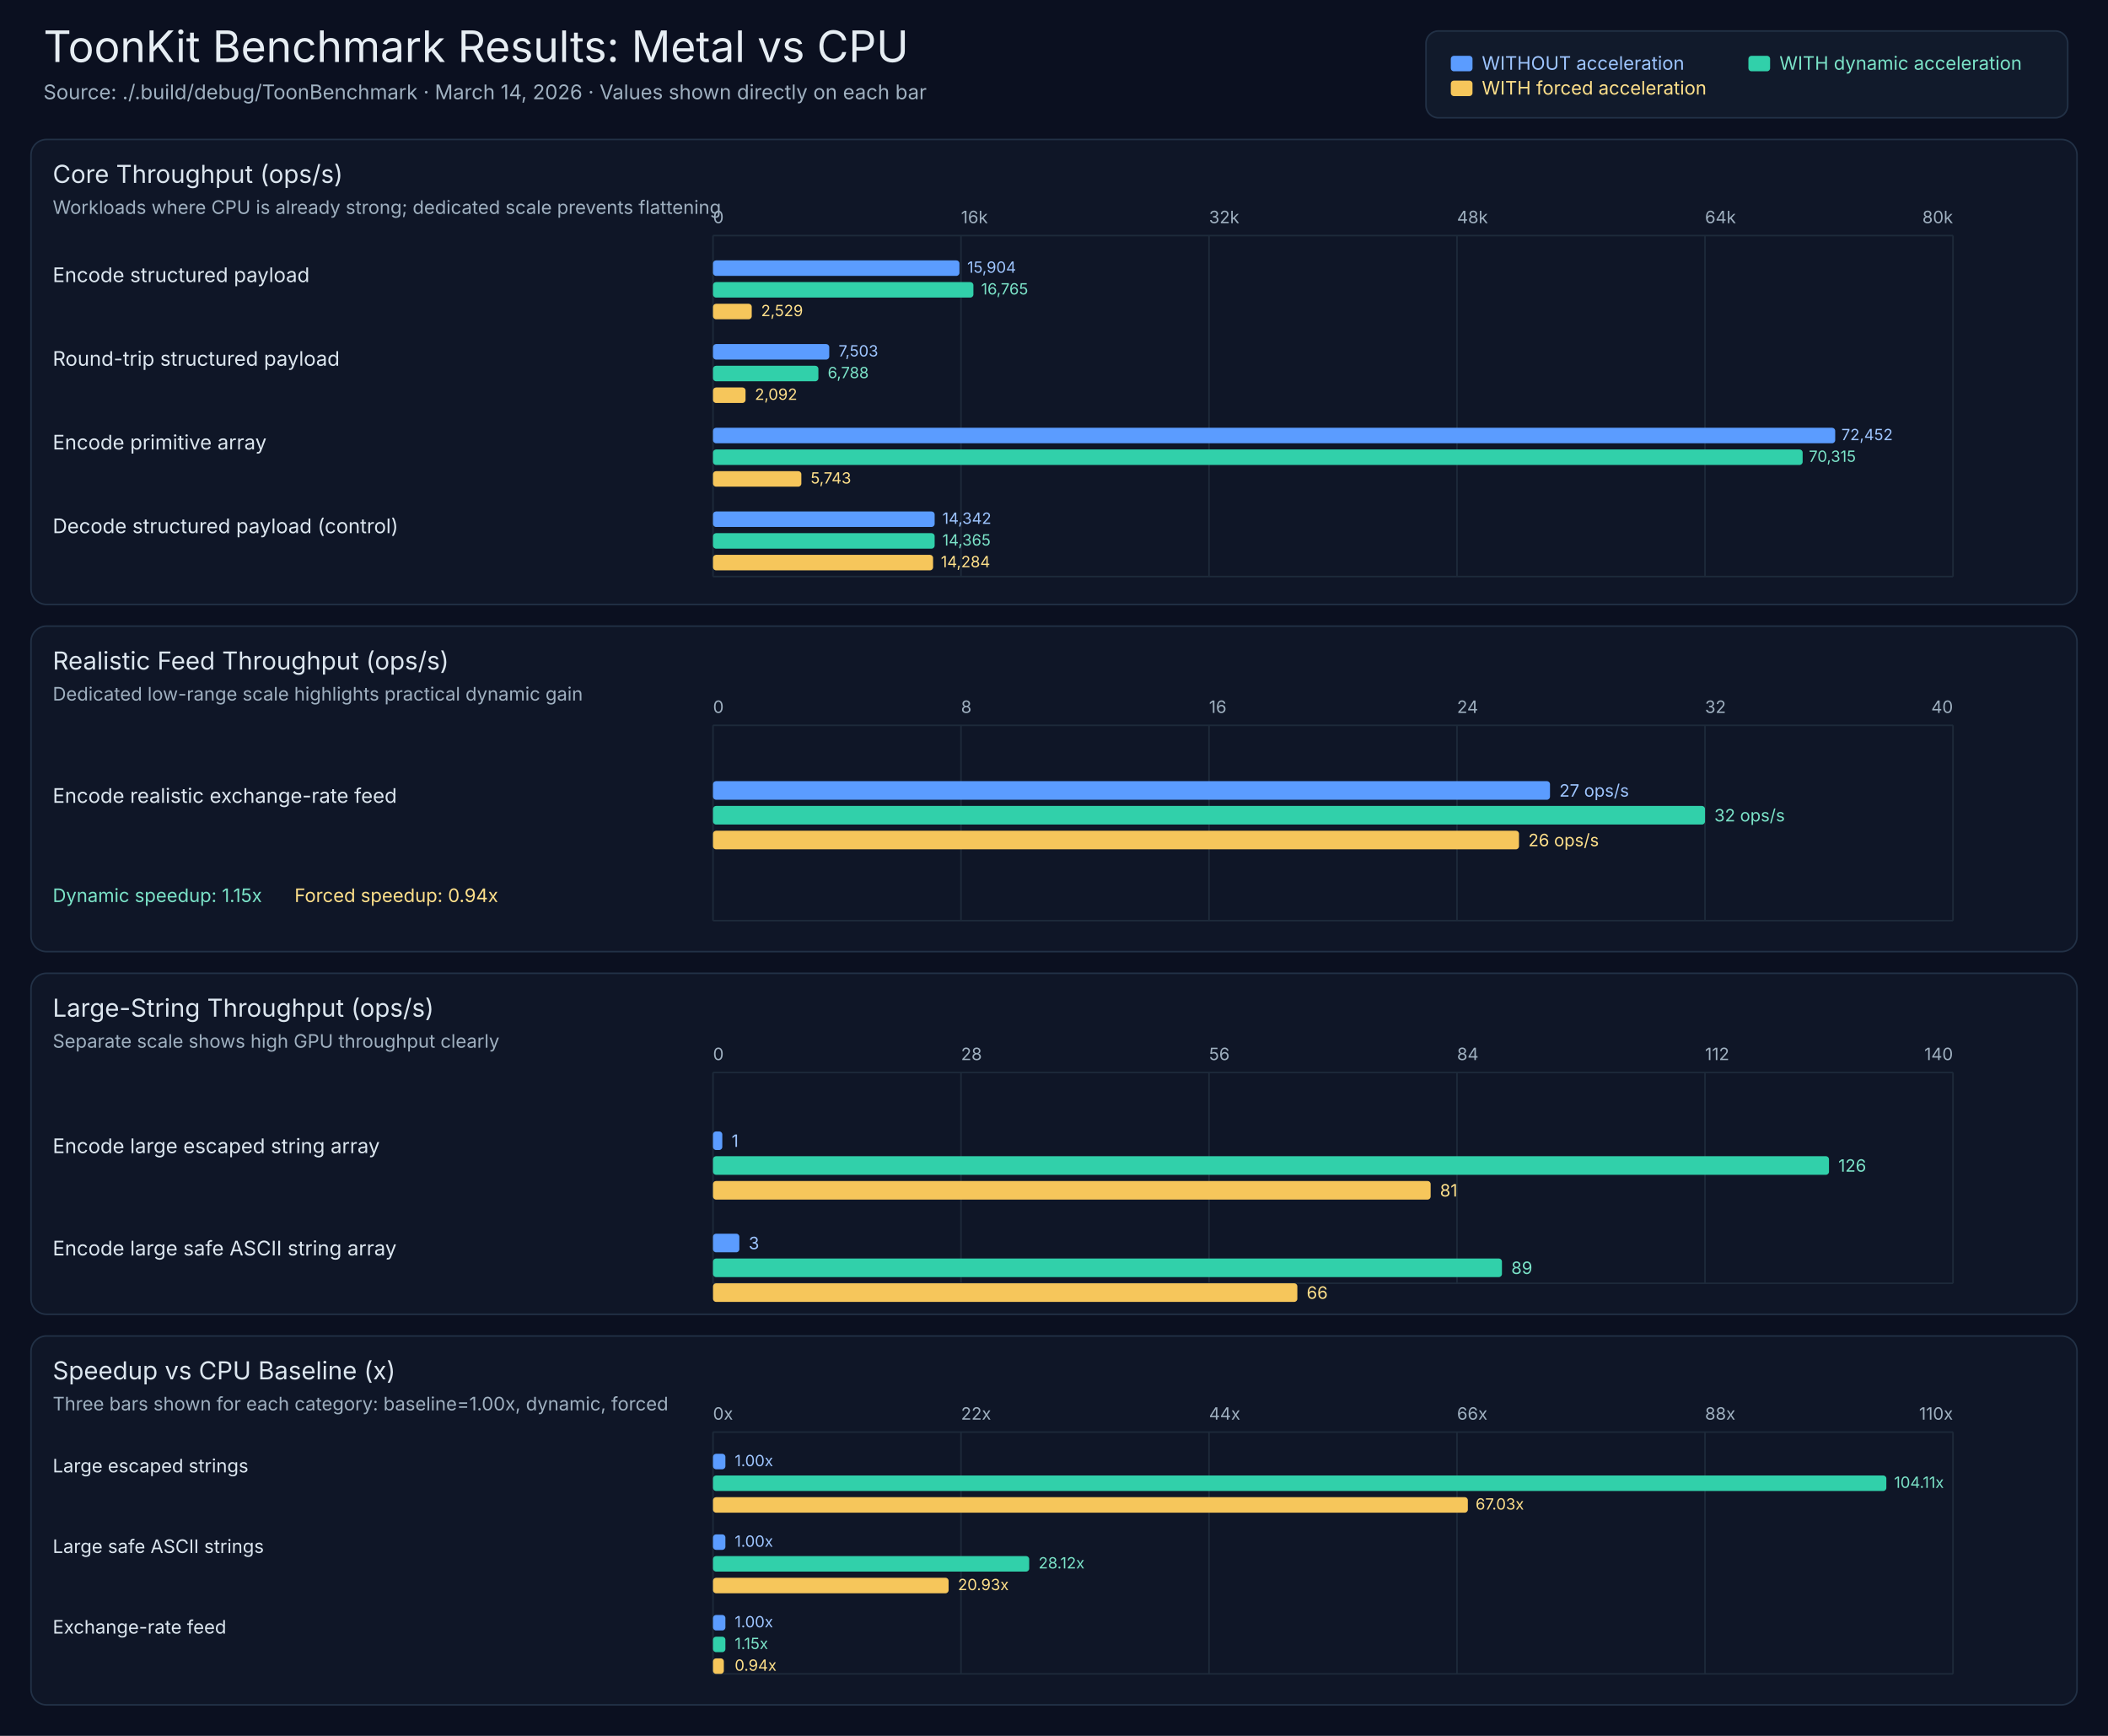
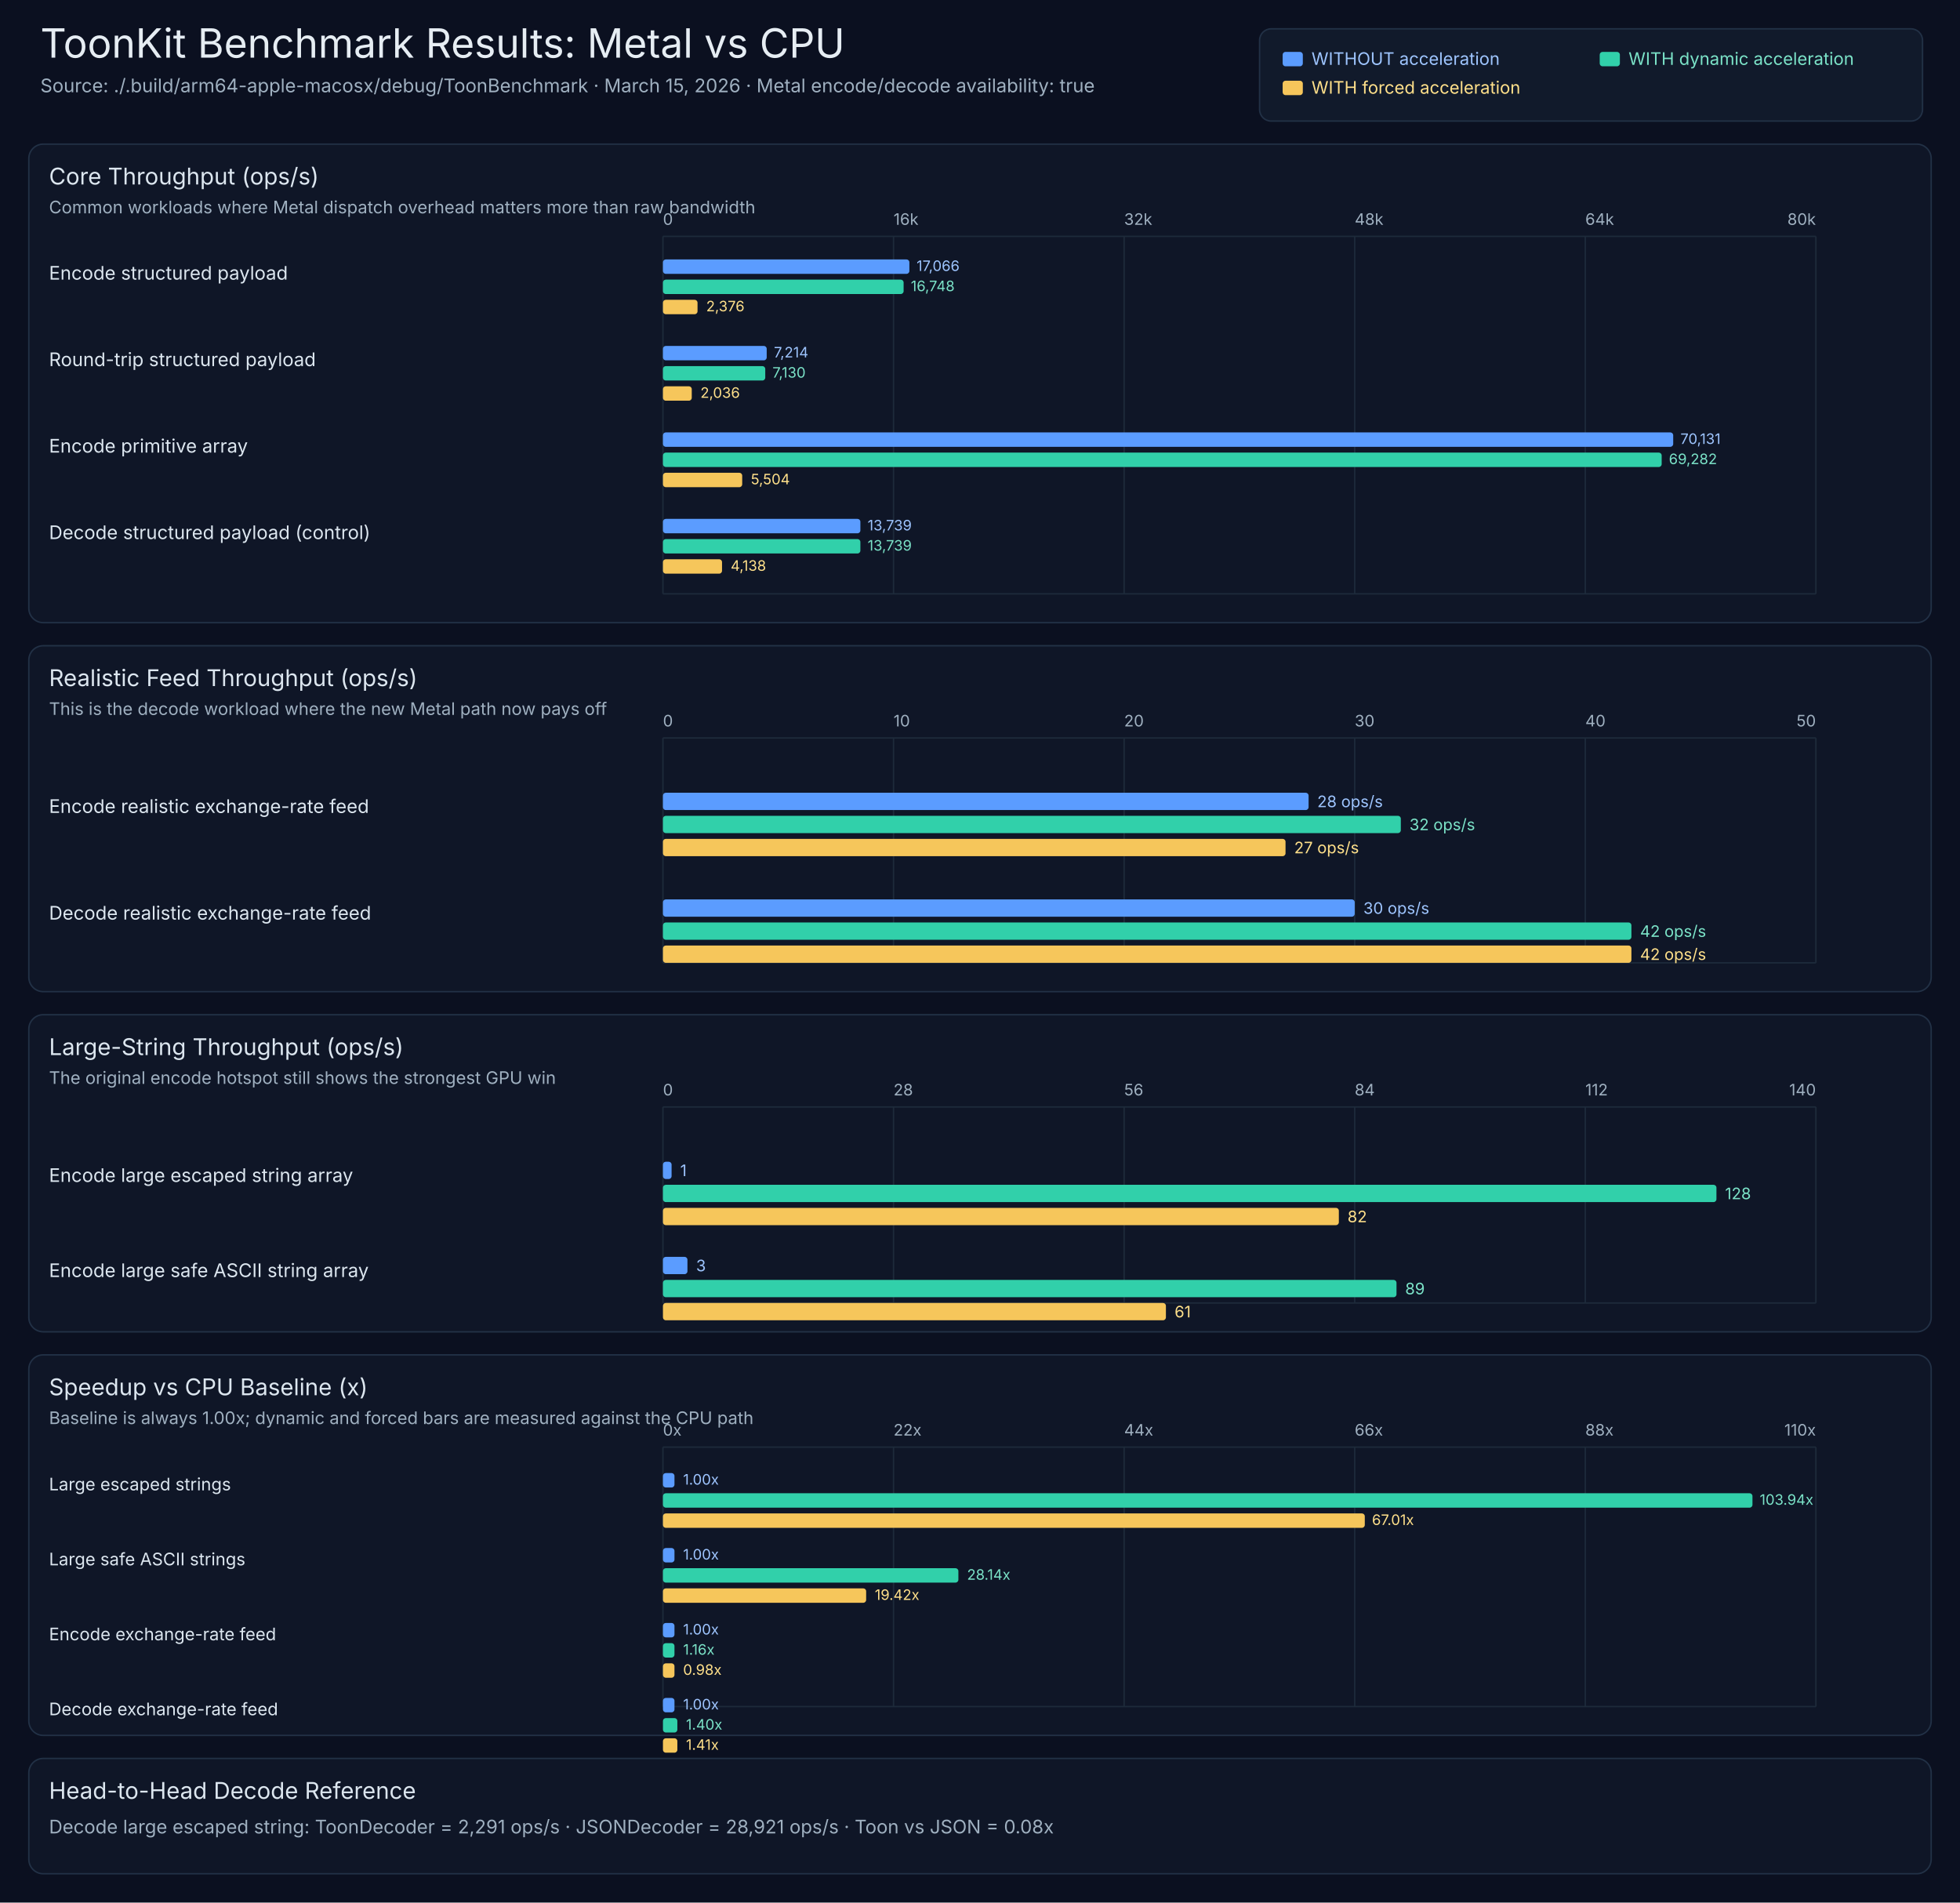
- <svg xmlns="http://www.w3.org/2000/svg" width="1360" height="1120" viewBox="0 0 1360 1120">
-   <rect x="0" y="0" width="1360" height="1120" fill="#0b1020" />
+ <svg xmlns="http://www.w3.org/2000/svg" width="1360" height="1320" viewBox="0 0 1360 1320">
+   <rect x="0" y="0" width="1360" height="1320" fill="#0b1020" />
  <text x="28" y="40" fill="#e6edf3" font-size="28" font-family="-apple-system, BlinkMacSystemFont, Segoe UI, sans-serif">ToonKit Benchmark Results: Metal vs CPU</text>
-   <text x="28" y="64" fill="#9fb0c0" font-size="13" font-family="-apple-system, BlinkMacSystemFont, Segoe UI, sans-serif">Source: ./.build/debug/ToonBenchmark · March 14, 2026 · Values shown directly on each bar</text>
-   <rect x="920" y="20" width="414" height="56" rx="8" fill="#111a2b" stroke="#223146" />
-   <rect x="936" y="36" width="14" height="10" rx="2" fill="#5b9cff" />
-   <text x="956" y="45" fill="#9ec5ff" font-size="12" font-family="-apple-system, BlinkMacSystemFont, Segoe UI, sans-serif">WITHOUT acceleration</text>
-   <rect x="1128" y="36" width="14" height="10" rx="2" fill="#31d0aa" />
-   <text x="1148" y="45" fill="#7be3c8" font-size="12" font-family="-apple-system, BlinkMacSystemFont, Segoe UI, sans-serif">WITH dynamic acceleration</text>
-   <rect x="936" y="52" width="14" height="10" rx="2" fill="#f6c65b" />
-   <text x="956" y="61" fill="#ffe08a" font-size="12" font-family="-apple-system, BlinkMacSystemFont, Segoe UI, sans-serif">WITH forced acceleration</text>
-   <rect x="20" y="90" width="1320" height="300" rx="10" fill="#0f1627" stroke="#223146" />
-   <text x="34" y="118" fill="#dce6ef" font-size="16" font-family="-apple-system, BlinkMacSystemFont, Segoe UI, sans-serif">Core Throughput (ops/s)</text>
-   <text x="34" y="138" fill="#9fb0c0" font-size="12" font-family="-apple-system, BlinkMacSystemFont, Segoe UI, sans-serif">Workloads where CPU is already strong; dedicated scale prevents flattening</text>
-   <line x1="460" y1="152" x2="1260" y2="152" stroke="#1d2a3a" />
-   <line x1="460" y1="372" x2="1260" y2="372" stroke="#1d2a3a" />
-   <line x1="460" y1="152" x2="460" y2="372" stroke="#1d2a3a" />
-   <line x1="620" y1="152" x2="620" y2="372" stroke="#1d2a3a" />
-   <line x1="780" y1="152" x2="780" y2="372" stroke="#1d2a3a" />
-   <line x1="940" y1="152" x2="940" y2="372" stroke="#1d2a3a" />
-   <line x1="1100" y1="152" x2="1100" y2="372" stroke="#1d2a3a" />
-   <line x1="1260" y1="152" x2="1260" y2="372" stroke="#1d2a3a" />
-   <text x="460" y="144" fill="#9fb0c0" font-size="11" font-family="-apple-system, BlinkMacSystemFont, Segoe UI, sans-serif">0</text>
-   <text x="620" y="144" fill="#9fb0c0" font-size="11" font-family="-apple-system, BlinkMacSystemFont, Segoe UI, sans-serif">16k</text>
-   <text x="780" y="144" fill="#9fb0c0" font-size="11" font-family="-apple-system, BlinkMacSystemFont, Segoe UI, sans-serif">32k</text>
-   <text x="940" y="144" fill="#9fb0c0" font-size="11" font-family="-apple-system, BlinkMacSystemFont, Segoe UI, sans-serif">48k</text>
-   <text x="1100" y="144" fill="#9fb0c0" font-size="11" font-family="-apple-system, BlinkMacSystemFont, Segoe UI, sans-serif">64k</text>
-   <text x="1260" y="144" text-anchor="end" fill="#9fb0c0" font-size="11" font-family="-apple-system, BlinkMacSystemFont, Segoe UI, sans-serif">80k</text>
-   <text x="34" y="182" fill="#dce6ef" font-size="13" font-family="-apple-system, BlinkMacSystemFont, Segoe UI, sans-serif">Encode structured payload</text>
-   <rect x="460" y="168" width="159" height="10" rx="2" fill="#5b9cff" />
-   <rect x="460" y="182" width="168" height="10" rx="2" fill="#31d0aa" />
-   <rect x="460" y="196" width="25" height="10" rx="2" fill="#f6c65b" />
-   <text x="624" y="176" fill="#9ec5ff" font-size="10" font-family="-apple-system, BlinkMacSystemFont, Segoe UI, sans-serif">15,904</text>
-   <text x="633" y="190" fill="#7be3c8" font-size="10" font-family="-apple-system, BlinkMacSystemFont, Segoe UI, sans-serif">16,765</text>
-   <text x="491" y="204" fill="#ffe08a" font-size="10" font-family="-apple-system, BlinkMacSystemFont, Segoe UI, sans-serif">2,529</text>
-   <text x="34" y="236" fill="#dce6ef" font-size="13" font-family="-apple-system, BlinkMacSystemFont, Segoe UI, sans-serif">Round-trip structured payload</text>
-   <rect x="460" y="222" width="75" height="10" rx="2" fill="#5b9cff" />
-   <rect x="460" y="236" width="68" height="10" rx="2" fill="#31d0aa" />
-   <rect x="460" y="250" width="21" height="10" rx="2" fill="#f6c65b" />
-   <text x="541" y="230" fill="#9ec5ff" font-size="10" font-family="-apple-system, BlinkMacSystemFont, Segoe UI, sans-serif">7,503</text>
-   <text x="534" y="244" fill="#7be3c8" font-size="10" font-family="-apple-system, BlinkMacSystemFont, Segoe UI, sans-serif">6,788</text>
-   <text x="487" y="258" fill="#ffe08a" font-size="10" font-family="-apple-system, BlinkMacSystemFont, Segoe UI, sans-serif">2,092</text>
-   <text x="34" y="290" fill="#dce6ef" font-size="13" font-family="-apple-system, BlinkMacSystemFont, Segoe UI, sans-serif">Encode primitive array</text>
-   <rect x="460" y="276" width="724" height="10" rx="2" fill="#5b9cff" />
-   <rect x="460" y="290" width="703" height="10" rx="2" fill="#31d0aa" />
-   <rect x="460" y="304" width="57" height="10" rx="2" fill="#f6c65b" />
-   <text x="1188" y="284" fill="#9ec5ff" font-size="10" font-family="-apple-system, BlinkMacSystemFont, Segoe UI, sans-serif">72,452</text>
-   <text x="1167" y="298" fill="#7be3c8" font-size="10" font-family="-apple-system, BlinkMacSystemFont, Segoe UI, sans-serif">70,315</text>
-   <text x="523" y="312" fill="#ffe08a" font-size="10" font-family="-apple-system, BlinkMacSystemFont, Segoe UI, sans-serif">5,743</text>
-   <text x="34" y="344" fill="#dce6ef" font-size="13" font-family="-apple-system, BlinkMacSystemFont, Segoe UI, sans-serif">Decode structured payload (control)</text>
-   <rect x="460" y="330" width="143" height="10" rx="2" fill="#5b9cff" />
-   <rect x="460" y="344" width="143" height="10" rx="2" fill="#31d0aa" />
-   <rect x="460" y="358" width="142" height="10" rx="2" fill="#f6c65b" />
-   <text x="608" y="338" fill="#9ec5ff" font-size="10" font-family="-apple-system, BlinkMacSystemFont, Segoe UI, sans-serif">14,342</text>
-   <text x="608" y="352" fill="#7be3c8" font-size="10" font-family="-apple-system, BlinkMacSystemFont, Segoe UI, sans-serif">14,365</text>
-   <text x="607" y="366" fill="#ffe08a" font-size="10" font-family="-apple-system, BlinkMacSystemFont, Segoe UI, sans-serif">14,284</text>
-   <rect x="20" y="404" width="1320" height="210" rx="10" fill="#0f1627" stroke="#223146" />
-   <text x="34" y="432" fill="#dce6ef" font-size="16" font-family="-apple-system, BlinkMacSystemFont, Segoe UI, sans-serif">Realistic Feed Throughput (ops/s)</text>
-   <text x="34" y="452" fill="#9fb0c0" font-size="12" font-family="-apple-system, BlinkMacSystemFont, Segoe UI, sans-serif">Dedicated low-range scale highlights practical dynamic gain</text>
-   <line x1="460" y1="468" x2="1260" y2="468" stroke="#1d2a3a" />
-   <line x1="460" y1="594" x2="1260" y2="594" stroke="#1d2a3a" />
-   <line x1="460" y1="468" x2="460" y2="594" stroke="#1d2a3a" />
-   <line x1="620" y1="468" x2="620" y2="594" stroke="#1d2a3a" />
-   <line x1="780" y1="468" x2="780" y2="594" stroke="#1d2a3a" />
-   <line x1="940" y1="468" x2="940" y2="594" stroke="#1d2a3a" />
-   <line x1="1100" y1="468" x2="1100" y2="594" stroke="#1d2a3a" />
-   <line x1="1260" y1="468" x2="1260" y2="594" stroke="#1d2a3a" />
-   <text x="460" y="460" fill="#9fb0c0" font-size="11" font-family="-apple-system, BlinkMacSystemFont, Segoe UI, sans-serif">0</text>
-   <text x="620" y="460" fill="#9fb0c0" font-size="11" font-family="-apple-system, BlinkMacSystemFont, Segoe UI, sans-serif">8</text>
-   <text x="780" y="460" fill="#9fb0c0" font-size="11" font-family="-apple-system, BlinkMacSystemFont, Segoe UI, sans-serif">16</text>
-   <text x="940" y="460" fill="#9fb0c0" font-size="11" font-family="-apple-system, BlinkMacSystemFont, Segoe UI, sans-serif">24</text>
-   <text x="1100" y="460" fill="#9fb0c0" font-size="11" font-family="-apple-system, BlinkMacSystemFont, Segoe UI, sans-serif">32</text>
-   <text x="1260" y="460" text-anchor="end" fill="#9fb0c0" font-size="11" font-family="-apple-system, BlinkMacSystemFont, Segoe UI, sans-serif">40</text>
-   <text x="34" y="518" fill="#dce6ef" font-size="13" font-family="-apple-system, BlinkMacSystemFont, Segoe UI, sans-serif">Encode realistic exchange-rate feed</text>
-   <rect x="460" y="504" width="540" height="12" rx="2" fill="#5b9cff" />
-   <rect x="460" y="520" width="640" height="12" rx="2" fill="#31d0aa" />
-   <rect x="460" y="536" width="520" height="12" rx="2" fill="#f6c65b" />
-   <text x="1006" y="514" fill="#9ec5ff" font-size="11" font-family="-apple-system, BlinkMacSystemFont, Segoe UI, sans-serif">27 ops/s</text>
-   <text x="1106" y="530" fill="#7be3c8" font-size="11" font-family="-apple-system, BlinkMacSystemFont, Segoe UI, sans-serif">32 ops/s</text>
-   <text x="986" y="546" fill="#ffe08a" font-size="11" font-family="-apple-system, BlinkMacSystemFont, Segoe UI, sans-serif">26 ops/s</text>
-   <text x="34" y="582" fill="#7be3c8" font-size="12" font-family="-apple-system, BlinkMacSystemFont, Segoe UI, sans-serif">Dynamic speedup: 1.15x</text>
-   <text x="190" y="582" fill="#ffe08a" font-size="12" font-family="-apple-system, BlinkMacSystemFont, Segoe UI, sans-serif">Forced speedup: 0.94x</text>
-   <rect x="20" y="628" width="1320" height="220" rx="10" fill="#0f1627" stroke="#223146" />
-   <text x="34" y="656" fill="#dce6ef" font-size="16" font-family="-apple-system, BlinkMacSystemFont, Segoe UI, sans-serif">Large-String Throughput (ops/s)</text>
-   <text x="34" y="676" fill="#9fb0c0" font-size="12" font-family="-apple-system, BlinkMacSystemFont, Segoe UI, sans-serif">Separate scale shows high GPU throughput clearly</text>
-   <line x1="460" y1="692" x2="1260" y2="692" stroke="#1d2a3a" />
-   <line x1="460" y1="828" x2="1260" y2="828" stroke="#1d2a3a" />
-   <line x1="460" y1="692" x2="460" y2="828" stroke="#1d2a3a" />
-   <line x1="620" y1="692" x2="620" y2="828" stroke="#1d2a3a" />
-   <line x1="780" y1="692" x2="780" y2="828" stroke="#1d2a3a" />
-   <line x1="940" y1="692" x2="940" y2="828" stroke="#1d2a3a" />
-   <line x1="1100" y1="692" x2="1100" y2="828" stroke="#1d2a3a" />
-   <line x1="1260" y1="692" x2="1260" y2="828" stroke="#1d2a3a" />
-   <text x="460" y="684" fill="#9fb0c0" font-size="11" font-family="-apple-system, BlinkMacSystemFont, Segoe UI, sans-serif">0</text>
-   <text x="620" y="684" fill="#9fb0c0" font-size="11" font-family="-apple-system, BlinkMacSystemFont, Segoe UI, sans-serif">28</text>
-   <text x="780" y="684" fill="#9fb0c0" font-size="11" font-family="-apple-system, BlinkMacSystemFont, Segoe UI, sans-serif">56</text>
-   <text x="940" y="684" fill="#9fb0c0" font-size="11" font-family="-apple-system, BlinkMacSystemFont, Segoe UI, sans-serif">84</text>
-   <text x="1100" y="684" fill="#9fb0c0" font-size="11" font-family="-apple-system, BlinkMacSystemFont, Segoe UI, sans-serif">112</text>
-   <text x="1260" y="684" text-anchor="end" fill="#9fb0c0" font-size="11" font-family="-apple-system, BlinkMacSystemFont, Segoe UI, sans-serif">140</text>
-   <text x="34" y="744" fill="#dce6ef" font-size="13" font-family="-apple-system, BlinkMacSystemFont, Segoe UI, sans-serif">Encode large escaped string array</text>
-   <rect x="460" y="730" width="6" height="12" rx="2" fill="#5b9cff" />
-   <rect x="460" y="746" width="720" height="12" rx="2" fill="#31d0aa" />
-   <rect x="460" y="762" width="463" height="12" rx="2" fill="#f6c65b" />
-   <text x="472" y="740" fill="#9ec5ff" font-size="11" font-family="-apple-system, BlinkMacSystemFont, Segoe UI, sans-serif">1</text>
-   <text x="1186" y="756" fill="#7be3c8" font-size="11" font-family="-apple-system, BlinkMacSystemFont, Segoe UI, sans-serif">126</text>
-   <text x="929" y="772" fill="#ffe08a" font-size="11" font-family="-apple-system, BlinkMacSystemFont, Segoe UI, sans-serif">81</text>
-   <text x="34" y="810" fill="#dce6ef" font-size="13" font-family="-apple-system, BlinkMacSystemFont, Segoe UI, sans-serif">Encode large safe ASCII string array</text>
-   <rect x="460" y="796" width="17" height="12" rx="2" fill="#5b9cff" />
-   <rect x="460" y="812" width="509" height="12" rx="2" fill="#31d0aa" />
-   <rect x="460" y="828" width="377" height="12" rx="2" fill="#f6c65b" />
-   <text x="483" y="806" fill="#9ec5ff" font-size="11" font-family="-apple-system, BlinkMacSystemFont, Segoe UI, sans-serif">3</text>
-   <text x="975" y="822" fill="#7be3c8" font-size="11" font-family="-apple-system, BlinkMacSystemFont, Segoe UI, sans-serif">89</text>
-   <text x="843" y="838" fill="#ffe08a" font-size="11" font-family="-apple-system, BlinkMacSystemFont, Segoe UI, sans-serif">66</text>
-   <rect x="20" y="862" width="1320" height="238" rx="10" fill="#0f1627" stroke="#223146" />
-   <text x="34" y="890" fill="#dce6ef" font-size="16" font-family="-apple-system, BlinkMacSystemFont, Segoe UI, sans-serif">Speedup vs CPU Baseline (x)</text>
-   <text x="34" y="910" fill="#9fb0c0" font-size="12" font-family="-apple-system, BlinkMacSystemFont, Segoe UI, sans-serif">Three bars shown for each category: baseline=1.00x, dynamic, forced</text>
-   <line x1="460" y1="924" x2="1260" y2="924" stroke="#1d2a3a" />
-   <line x1="460" y1="1080" x2="1260" y2="1080" stroke="#1d2a3a" />
-   <line x1="460" y1="924" x2="460" y2="1080" stroke="#1d2a3a" />
-   <line x1="620" y1="924" x2="620" y2="1080" stroke="#1d2a3a" />
-   <line x1="780" y1="924" x2="780" y2="1080" stroke="#1d2a3a" />
-   <line x1="940" y1="924" x2="940" y2="1080" stroke="#1d2a3a" />
-   <line x1="1100" y1="924" x2="1100" y2="1080" stroke="#1d2a3a" />
-   <line x1="1260" y1="924" x2="1260" y2="1080" stroke="#1d2a3a" />
-   <text x="460" y="916" fill="#9fb0c0" font-size="11" font-family="-apple-system, BlinkMacSystemFont, Segoe UI, sans-serif">0x</text>
-   <text x="620" y="916" fill="#9fb0c0" font-size="11" font-family="-apple-system, BlinkMacSystemFont, Segoe UI, sans-serif">22x</text>
-   <text x="780" y="916" fill="#9fb0c0" font-size="11" font-family="-apple-system, BlinkMacSystemFont, Segoe UI, sans-serif">44x</text>
-   <text x="940" y="916" fill="#9fb0c0" font-size="11" font-family="-apple-system, BlinkMacSystemFont, Segoe UI, sans-serif">66x</text>
-   <text x="1100" y="916" fill="#9fb0c0" font-size="11" font-family="-apple-system, BlinkMacSystemFont, Segoe UI, sans-serif">88x</text>
-   <text x="1260" y="916" text-anchor="end" fill="#9fb0c0" font-size="11" font-family="-apple-system, BlinkMacSystemFont, Segoe UI, sans-serif">110x</text>
-   <text x="34" y="950" fill="#dce6ef" font-size="12" font-family="-apple-system, BlinkMacSystemFont, Segoe UI, sans-serif">Large escaped strings</text>
-   <rect x="460" y="938" width="8" height="10" rx="2" fill="#5b9cff" />
-   <rect x="460" y="952" width="757" height="10" rx="2" fill="#31d0aa" />
-   <rect x="460" y="966" width="487" height="10" rx="2" fill="#f6c65b" />
-   <text x="474" y="946" fill="#9ec5ff" font-size="10" font-family="-apple-system, BlinkMacSystemFont, Segoe UI, sans-serif">1.00x</text>
-   <text x="1222" y="960" fill="#7be3c8" font-size="10" font-family="-apple-system, BlinkMacSystemFont, Segoe UI, sans-serif">104.11x</text>
-   <text x="952" y="974" fill="#ffe08a" font-size="10" font-family="-apple-system, BlinkMacSystemFont, Segoe UI, sans-serif">67.03x</text>
-   <text x="34" y="1002" fill="#dce6ef" font-size="12" font-family="-apple-system, BlinkMacSystemFont, Segoe UI, sans-serif">Large safe ASCII strings</text>
-   <rect x="460" y="990" width="8" height="10" rx="2" fill="#5b9cff" />
-   <rect x="460" y="1004" width="204" height="10" rx="2" fill="#31d0aa" />
-   <rect x="460" y="1018" width="152" height="10" rx="2" fill="#f6c65b" />
-   <text x="474" y="998" fill="#9ec5ff" font-size="10" font-family="-apple-system, BlinkMacSystemFont, Segoe UI, sans-serif">1.00x</text>
-   <text x="670" y="1012" fill="#7be3c8" font-size="10" font-family="-apple-system, BlinkMacSystemFont, Segoe UI, sans-serif">28.12x</text>
-   <text x="618" y="1026" fill="#ffe08a" font-size="10" font-family="-apple-system, BlinkMacSystemFont, Segoe UI, sans-serif">20.93x</text>
-   <text x="34" y="1054" fill="#dce6ef" font-size="12" font-family="-apple-system, BlinkMacSystemFont, Segoe UI, sans-serif">Exchange-rate feed</text>
-   <rect x="460" y="1042" width="8" height="10" rx="2" fill="#5b9cff" />
-   <rect x="460" y="1056" width="8" height="10" rx="2" fill="#31d0aa" />
-   <rect x="460" y="1070" width="7" height="10" rx="2" fill="#f6c65b" />
-   <text x="474" y="1050" fill="#9ec5ff" font-size="10" font-family="-apple-system, BlinkMacSystemFont, Segoe UI, sans-serif">1.00x</text>
-   <text x="474" y="1064" fill="#7be3c8" font-size="10" font-family="-apple-system, BlinkMacSystemFont, Segoe UI, sans-serif">1.15x</text>
-   <text x="474" y="1078" fill="#ffe08a" font-size="10" font-family="-apple-system, BlinkMacSystemFont, Segoe UI, sans-serif">0.94x</text>
+   <text x="28" y="64" fill="#9fb0c0" font-size="13" font-family="-apple-system, BlinkMacSystemFont, Segoe UI, sans-serif">Source: ./.build/arm64-apple-macosx/debug/ToonBenchmark · March 15, 2026 · Metal encode/decode availability: true</text>
+   <rect x="874" y="20" width="460" height="64" rx="8" fill="#111a2b" stroke="#223146" />
+   <rect x="890" y="36" width="14" height="10" rx="2" fill="#5b9cff" />
+   <text x="910" y="45" fill="#9ec5ff" font-size="12" font-family="-apple-system, BlinkMacSystemFont, Segoe UI, sans-serif">WITHOUT acceleration</text>
+   <rect x="1110" y="36" width="14" height="10" rx="2" fill="#31d0aa" />
+   <text x="1130" y="45" fill="#7be3c8" font-size="12" font-family="-apple-system, BlinkMacSystemFont, Segoe UI, sans-serif">WITH dynamic acceleration</text>
+   <rect x="890" y="56" width="14" height="10" rx="2" fill="#f6c65b" />
+   <text x="910" y="65" fill="#ffe08a" font-size="12" font-family="-apple-system, BlinkMacSystemFont, Segoe UI, sans-serif">WITH forced acceleration</text>
+   <rect x="20" y="100" width="1320" height="332" rx="10" fill="#0f1627" stroke="#223146" />
+   <text x="34" y="128" fill="#dce6ef" font-size="16" font-family="-apple-system, BlinkMacSystemFont, Segoe UI, sans-serif">Core Throughput (ops/s)</text>
+   <text x="34" y="148" fill="#9fb0c0" font-size="12" font-family="-apple-system, BlinkMacSystemFont, Segoe UI, sans-serif">Common workloads where Metal dispatch overhead matters more than raw bandwidth</text>
+   <line x1="460" y1="164" x2="1260" y2="164" stroke="#1d2a3a" />
+   <line x1="460" y1="412" x2="1260" y2="412" stroke="#1d2a3a" />
+   <line x1="460" y1="164" x2="460" y2="412" stroke="#1d2a3a" />
+   <line x1="620" y1="164" x2="620" y2="412" stroke="#1d2a3a" />
+   <line x1="780" y1="164" x2="780" y2="412" stroke="#1d2a3a" />
+   <line x1="940" y1="164" x2="940" y2="412" stroke="#1d2a3a" />
+   <line x1="1100" y1="164" x2="1100" y2="412" stroke="#1d2a3a" />
+   <line x1="1260" y1="164" x2="1260" y2="412" stroke="#1d2a3a" />
+   <text x="460" y="156" fill="#9fb0c0" font-size="11" font-family="-apple-system, BlinkMacSystemFont, Segoe UI, sans-serif">0</text>
+   <text x="620" y="156" fill="#9fb0c0" font-size="11" font-family="-apple-system, BlinkMacSystemFont, Segoe UI, sans-serif">16k</text>
+   <text x="780" y="156" fill="#9fb0c0" font-size="11" font-family="-apple-system, BlinkMacSystemFont, Segoe UI, sans-serif">32k</text>
+   <text x="940" y="156" fill="#9fb0c0" font-size="11" font-family="-apple-system, BlinkMacSystemFont, Segoe UI, sans-serif">48k</text>
+   <text x="1100" y="156" fill="#9fb0c0" font-size="11" font-family="-apple-system, BlinkMacSystemFont, Segoe UI, sans-serif">64k</text>
+   <text x="1260" y="156" text-anchor="end" fill="#9fb0c0" font-size="11" font-family="-apple-system, BlinkMacSystemFont, Segoe UI, sans-serif">80k</text>
+   <text x="34" y="194" fill="#dce6ef" font-size="13" font-family="-apple-system, BlinkMacSystemFont, Segoe UI, sans-serif">Encode structured payload</text>
+   <rect x="460" y="180" width="171" height="10" rx="2" fill="#5b9cff" />
+   <rect x="460" y="194" width="167" height="10" rx="2" fill="#31d0aa" />
+   <rect x="460" y="208" width="24" height="10" rx="2" fill="#f6c65b" />
+   <text x="636" y="188" fill="#9ec5ff" font-size="10" font-family="-apple-system, BlinkMacSystemFont, Segoe UI, sans-serif">17,066</text>
+   <text x="632" y="202" fill="#7be3c8" font-size="10" font-family="-apple-system, BlinkMacSystemFont, Segoe UI, sans-serif">16,748</text>
+   <text x="490" y="216" fill="#ffe08a" font-size="10" font-family="-apple-system, BlinkMacSystemFont, Segoe UI, sans-serif">2,376</text>
+   <text x="34" y="254" fill="#dce6ef" font-size="13" font-family="-apple-system, BlinkMacSystemFont, Segoe UI, sans-serif">Round-trip structured payload</text>
+   <rect x="460" y="240" width="72" height="10" rx="2" fill="#5b9cff" />
+   <rect x="460" y="254" width="71" height="10" rx="2" fill="#31d0aa" />
+   <rect x="460" y="268" width="20" height="10" rx="2" fill="#f6c65b" />
+   <text x="537" y="248" fill="#9ec5ff" font-size="10" font-family="-apple-system, BlinkMacSystemFont, Segoe UI, sans-serif">7,214</text>
+   <text x="536" y="262" fill="#7be3c8" font-size="10" font-family="-apple-system, BlinkMacSystemFont, Segoe UI, sans-serif">7,130</text>
+   <text x="486" y="276" fill="#ffe08a" font-size="10" font-family="-apple-system, BlinkMacSystemFont, Segoe UI, sans-serif">2,036</text>
+   <text x="34" y="314" fill="#dce6ef" font-size="13" font-family="-apple-system, BlinkMacSystemFont, Segoe UI, sans-serif">Encode primitive array</text>
+   <rect x="460" y="300" width="701" height="10" rx="2" fill="#5b9cff" />
+   <rect x="460" y="314" width="693" height="10" rx="2" fill="#31d0aa" />
+   <rect x="460" y="328" width="55" height="10" rx="2" fill="#f6c65b" />
+   <text x="1166" y="308" fill="#9ec5ff" font-size="10" font-family="-apple-system, BlinkMacSystemFont, Segoe UI, sans-serif">70,131</text>
+   <text x="1158" y="322" fill="#7be3c8" font-size="10" font-family="-apple-system, BlinkMacSystemFont, Segoe UI, sans-serif">69,282</text>
+   <text x="521" y="336" fill="#ffe08a" font-size="10" font-family="-apple-system, BlinkMacSystemFont, Segoe UI, sans-serif">5,504</text>
+   <text x="34" y="374" fill="#dce6ef" font-size="13" font-family="-apple-system, BlinkMacSystemFont, Segoe UI, sans-serif">Decode structured payload (control)</text>
+   <rect x="460" y="360" width="137" height="10" rx="2" fill="#5b9cff" />
+   <rect x="460" y="374" width="137" height="10" rx="2" fill="#31d0aa" />
+   <rect x="460" y="388" width="41" height="10" rx="2" fill="#f6c65b" />
+   <text x="602" y="368" fill="#9ec5ff" font-size="10" font-family="-apple-system, BlinkMacSystemFont, Segoe UI, sans-serif">13,739</text>
+   <text x="602" y="382" fill="#7be3c8" font-size="10" font-family="-apple-system, BlinkMacSystemFont, Segoe UI, sans-serif">13,739</text>
+   <text x="507" y="396" fill="#ffe08a" font-size="10" font-family="-apple-system, BlinkMacSystemFont, Segoe UI, sans-serif">4,138</text>
+   <rect x="20" y="448" width="1320" height="240" rx="10" fill="#0f1627" stroke="#223146" />
+   <text x="34" y="476" fill="#dce6ef" font-size="16" font-family="-apple-system, BlinkMacSystemFont, Segoe UI, sans-serif">Realistic Feed Throughput (ops/s)</text>
+   <text x="34" y="496" fill="#9fb0c0" font-size="12" font-family="-apple-system, BlinkMacSystemFont, Segoe UI, sans-serif">This is the decode workload where the new Metal path now pays off</text>
+   <line x1="460" y1="512" x2="1260" y2="512" stroke="#1d2a3a" />
+   <line x1="460" y1="668" x2="1260" y2="668" stroke="#1d2a3a" />
+   <line x1="460" y1="512" x2="460" y2="668" stroke="#1d2a3a" />
+   <line x1="620" y1="512" x2="620" y2="668" stroke="#1d2a3a" />
+   <line x1="780" y1="512" x2="780" y2="668" stroke="#1d2a3a" />
+   <line x1="940" y1="512" x2="940" y2="668" stroke="#1d2a3a" />
+   <line x1="1100" y1="512" x2="1100" y2="668" stroke="#1d2a3a" />
+   <line x1="1260" y1="512" x2="1260" y2="668" stroke="#1d2a3a" />
+   <text x="460" y="504" fill="#9fb0c0" font-size="11" font-family="-apple-system, BlinkMacSystemFont, Segoe UI, sans-serif">0</text>
+   <text x="620" y="504" fill="#9fb0c0" font-size="11" font-family="-apple-system, BlinkMacSystemFont, Segoe UI, sans-serif">10</text>
+   <text x="780" y="504" fill="#9fb0c0" font-size="11" font-family="-apple-system, BlinkMacSystemFont, Segoe UI, sans-serif">20</text>
+   <text x="940" y="504" fill="#9fb0c0" font-size="11" font-family="-apple-system, BlinkMacSystemFont, Segoe UI, sans-serif">30</text>
+   <text x="1100" y="504" fill="#9fb0c0" font-size="11" font-family="-apple-system, BlinkMacSystemFont, Segoe UI, sans-serif">40</text>
+   <text x="1260" y="504" text-anchor="end" fill="#9fb0c0" font-size="11" font-family="-apple-system, BlinkMacSystemFont, Segoe UI, sans-serif">50</text>
+   <text x="34" y="564" fill="#dce6ef" font-size="13" font-family="-apple-system, BlinkMacSystemFont, Segoe UI, sans-serif">Encode realistic exchange-rate feed</text>
+   <rect x="460" y="550" width="448" height="12" rx="2" fill="#5b9cff" />
+   <rect x="460" y="566" width="512" height="12" rx="2" fill="#31d0aa" />
+   <rect x="460" y="582" width="432" height="12" rx="2" fill="#f6c65b" />
+   <text x="914" y="560" fill="#9ec5ff" font-size="11" font-family="-apple-system, BlinkMacSystemFont, Segoe UI, sans-serif">28 ops/s</text>
+   <text x="978" y="576" fill="#7be3c8" font-size="11" font-family="-apple-system, BlinkMacSystemFont, Segoe UI, sans-serif">32 ops/s</text>
+   <text x="898" y="592" fill="#ffe08a" font-size="11" font-family="-apple-system, BlinkMacSystemFont, Segoe UI, sans-serif">27 ops/s</text>
+   <text x="34" y="638" fill="#dce6ef" font-size="13" font-family="-apple-system, BlinkMacSystemFont, Segoe UI, sans-serif">Decode realistic exchange-rate feed</text>
+   <rect x="460" y="624" width="480" height="12" rx="2" fill="#5b9cff" />
+   <rect x="460" y="640" width="672" height="12" rx="2" fill="#31d0aa" />
+   <rect x="460" y="656" width="672" height="12" rx="2" fill="#f6c65b" />
+   <text x="946" y="634" fill="#9ec5ff" font-size="11" font-family="-apple-system, BlinkMacSystemFont, Segoe UI, sans-serif">30 ops/s</text>
+   <text x="1138" y="650" fill="#7be3c8" font-size="11" font-family="-apple-system, BlinkMacSystemFont, Segoe UI, sans-serif">42 ops/s</text>
+   <text x="1138" y="666" fill="#ffe08a" font-size="11" font-family="-apple-system, BlinkMacSystemFont, Segoe UI, sans-serif">42 ops/s</text>
+   <rect x="20" y="704" width="1320" height="220" rx="10" fill="#0f1627" stroke="#223146" />
+   <text x="34" y="732" fill="#dce6ef" font-size="16" font-family="-apple-system, BlinkMacSystemFont, Segoe UI, sans-serif">Large-String Throughput (ops/s)</text>
+   <text x="34" y="752" fill="#9fb0c0" font-size="12" font-family="-apple-system, BlinkMacSystemFont, Segoe UI, sans-serif">The original encode hotspot still shows the strongest GPU win</text>
+   <line x1="460" y1="768" x2="1260" y2="768" stroke="#1d2a3a" />
+   <line x1="460" y1="904" x2="1260" y2="904" stroke="#1d2a3a" />
+   <line x1="460" y1="768" x2="460" y2="904" stroke="#1d2a3a" />
+   <line x1="620" y1="768" x2="620" y2="904" stroke="#1d2a3a" />
+   <line x1="780" y1="768" x2="780" y2="904" stroke="#1d2a3a" />
+   <line x1="940" y1="768" x2="940" y2="904" stroke="#1d2a3a" />
+   <line x1="1100" y1="768" x2="1100" y2="904" stroke="#1d2a3a" />
+   <line x1="1260" y1="768" x2="1260" y2="904" stroke="#1d2a3a" />
+   <text x="460" y="760" fill="#9fb0c0" font-size="11" font-family="-apple-system, BlinkMacSystemFont, Segoe UI, sans-serif">0</text>
+   <text x="620" y="760" fill="#9fb0c0" font-size="11" font-family="-apple-system, BlinkMacSystemFont, Segoe UI, sans-serif">28</text>
+   <text x="780" y="760" fill="#9fb0c0" font-size="11" font-family="-apple-system, BlinkMacSystemFont, Segoe UI, sans-serif">56</text>
+   <text x="940" y="760" fill="#9fb0c0" font-size="11" font-family="-apple-system, BlinkMacSystemFont, Segoe UI, sans-serif">84</text>
+   <text x="1100" y="760" fill="#9fb0c0" font-size="11" font-family="-apple-system, BlinkMacSystemFont, Segoe UI, sans-serif">112</text>
+   <text x="1260" y="760" text-anchor="end" fill="#9fb0c0" font-size="11" font-family="-apple-system, BlinkMacSystemFont, Segoe UI, sans-serif">140</text>
+   <text x="34" y="820" fill="#dce6ef" font-size="13" font-family="-apple-system, BlinkMacSystemFont, Segoe UI, sans-serif">Encode large escaped string array</text>
+   <rect x="460" y="806" width="6" height="12" rx="2" fill="#5b9cff" />
+   <rect x="460" y="822" width="731" height="12" rx="2" fill="#31d0aa" />
+   <rect x="460" y="838" width="469" height="12" rx="2" fill="#f6c65b" />
+   <text x="472" y="816" fill="#9ec5ff" font-size="11" font-family="-apple-system, BlinkMacSystemFont, Segoe UI, sans-serif">1</text>
+   <text x="1197" y="832" fill="#7be3c8" font-size="11" font-family="-apple-system, BlinkMacSystemFont, Segoe UI, sans-serif">128</text>
+   <text x="935" y="848" fill="#ffe08a" font-size="11" font-family="-apple-system, BlinkMacSystemFont, Segoe UI, sans-serif">82</text>
+   <text x="34" y="886" fill="#dce6ef" font-size="13" font-family="-apple-system, BlinkMacSystemFont, Segoe UI, sans-serif">Encode large safe ASCII string array</text>
+   <rect x="460" y="872" width="17" height="12" rx="2" fill="#5b9cff" />
+   <rect x="460" y="888" width="509" height="12" rx="2" fill="#31d0aa" />
+   <rect x="460" y="904" width="349" height="12" rx="2" fill="#f6c65b" />
+   <text x="483" y="882" fill="#9ec5ff" font-size="11" font-family="-apple-system, BlinkMacSystemFont, Segoe UI, sans-serif">3</text>
+   <text x="975" y="898" fill="#7be3c8" font-size="11" font-family="-apple-system, BlinkMacSystemFont, Segoe UI, sans-serif">89</text>
+   <text x="815" y="914" fill="#ffe08a" font-size="11" font-family="-apple-system, BlinkMacSystemFont, Segoe UI, sans-serif">61</text>
+   <rect x="20" y="940" width="1320" height="264" rx="10" fill="#0f1627" stroke="#223146" />
+   <text x="34" y="968" fill="#dce6ef" font-size="16" font-family="-apple-system, BlinkMacSystemFont, Segoe UI, sans-serif">Speedup vs CPU Baseline (x)</text>
+   <text x="34" y="988" fill="#9fb0c0" font-size="12" font-family="-apple-system, BlinkMacSystemFont, Segoe UI, sans-serif">Baseline is always 1.00x; dynamic and forced bars are measured against the CPU path</text>
+   <line x1="460" y1="1004" x2="1260" y2="1004" stroke="#1d2a3a" />
+   <line x1="460" y1="1184" x2="1260" y2="1184" stroke="#1d2a3a" />
+   <line x1="460" y1="1004" x2="460" y2="1184" stroke="#1d2a3a" />
+   <line x1="620" y1="1004" x2="620" y2="1184" stroke="#1d2a3a" />
+   <line x1="780" y1="1004" x2="780" y2="1184" stroke="#1d2a3a" />
+   <line x1="940" y1="1004" x2="940" y2="1184" stroke="#1d2a3a" />
+   <line x1="1100" y1="1004" x2="1100" y2="1184" stroke="#1d2a3a" />
+   <line x1="1260" y1="1004" x2="1260" y2="1184" stroke="#1d2a3a" />
+   <text x="460" y="996" fill="#9fb0c0" font-size="11" font-family="-apple-system, BlinkMacSystemFont, Segoe UI, sans-serif">0x</text>
+   <text x="620" y="996" fill="#9fb0c0" font-size="11" font-family="-apple-system, BlinkMacSystemFont, Segoe UI, sans-serif">22x</text>
+   <text x="780" y="996" fill="#9fb0c0" font-size="11" font-family="-apple-system, BlinkMacSystemFont, Segoe UI, sans-serif">44x</text>
+   <text x="940" y="996" fill="#9fb0c0" font-size="11" font-family="-apple-system, BlinkMacSystemFont, Segoe UI, sans-serif">66x</text>
+   <text x="1100" y="996" fill="#9fb0c0" font-size="11" font-family="-apple-system, BlinkMacSystemFont, Segoe UI, sans-serif">88x</text>
+   <text x="1260" y="996" text-anchor="end" fill="#9fb0c0" font-size="11" font-family="-apple-system, BlinkMacSystemFont, Segoe UI, sans-serif">110x</text>
+   <text x="34" y="1034" fill="#dce6ef" font-size="12" font-family="-apple-system, BlinkMacSystemFont, Segoe UI, sans-serif">Large escaped strings</text>
+   <rect x="460" y="1022" width="8" height="10" rx="2" fill="#5b9cff" />
+   <rect x="460" y="1036" width="756" height="10" rx="2" fill="#31d0aa" />
+   <rect x="460" y="1050" width="487" height="10" rx="2" fill="#f6c65b" />
+   <text x="474" y="1030" fill="#9ec5ff" font-size="10" font-family="-apple-system, BlinkMacSystemFont, Segoe UI, sans-serif">1.00x</text>
+   <text x="1221" y="1044" fill="#7be3c8" font-size="10" font-family="-apple-system, BlinkMacSystemFont, Segoe UI, sans-serif">103.94x</text>
+   <text x="952" y="1058" fill="#ffe08a" font-size="10" font-family="-apple-system, BlinkMacSystemFont, Segoe UI, sans-serif">67.01x</text>
+   <text x="34" y="1086" fill="#dce6ef" font-size="12" font-family="-apple-system, BlinkMacSystemFont, Segoe UI, sans-serif">Large safe ASCII strings</text>
+   <rect x="460" y="1074" width="8" height="10" rx="2" fill="#5b9cff" />
+   <rect x="460" y="1088" width="205" height="10" rx="2" fill="#31d0aa" />
+   <rect x="460" y="1102" width="141" height="10" rx="2" fill="#f6c65b" />
+   <text x="474" y="1082" fill="#9ec5ff" font-size="10" font-family="-apple-system, BlinkMacSystemFont, Segoe UI, sans-serif">1.00x</text>
+   <text x="671" y="1096" fill="#7be3c8" font-size="10" font-family="-apple-system, BlinkMacSystemFont, Segoe UI, sans-serif">28.14x</text>
+   <text x="607" y="1110" fill="#ffe08a" font-size="10" font-family="-apple-system, BlinkMacSystemFont, Segoe UI, sans-serif">19.42x</text>
+   <text x="34" y="1138" fill="#dce6ef" font-size="12" font-family="-apple-system, BlinkMacSystemFont, Segoe UI, sans-serif">Encode exchange-rate feed</text>
+   <rect x="460" y="1126" width="8" height="10" rx="2" fill="#5b9cff" />
+   <rect x="460" y="1140" width="8" height="10" rx="2" fill="#31d0aa" />
+   <rect x="460" y="1154" width="8" height="10" rx="2" fill="#f6c65b" />
+   <text x="474" y="1134" fill="#9ec5ff" font-size="10" font-family="-apple-system, BlinkMacSystemFont, Segoe UI, sans-serif">1.00x</text>
+   <text x="474" y="1148" fill="#7be3c8" font-size="10" font-family="-apple-system, BlinkMacSystemFont, Segoe UI, sans-serif">1.16x</text>
+   <text x="474" y="1162" fill="#ffe08a" font-size="10" font-family="-apple-system, BlinkMacSystemFont, Segoe UI, sans-serif">0.98x</text>
+   <text x="34" y="1190" fill="#dce6ef" font-size="12" font-family="-apple-system, BlinkMacSystemFont, Segoe UI, sans-serif">Decode exchange-rate feed</text>
+   <rect x="460" y="1178" width="8" height="10" rx="2" fill="#5b9cff" />
+   <rect x="460" y="1192" width="10" height="10" rx="2" fill="#31d0aa" />
+   <rect x="460" y="1206" width="10" height="10" rx="2" fill="#f6c65b" />
+   <text x="474" y="1186" fill="#9ec5ff" font-size="10" font-family="-apple-system, BlinkMacSystemFont, Segoe UI, sans-serif">1.00x</text>
+   <text x="476" y="1200" fill="#7be3c8" font-size="10" font-family="-apple-system, BlinkMacSystemFont, Segoe UI, sans-serif">1.40x</text>
+   <text x="476" y="1214" fill="#ffe08a" font-size="10" font-family="-apple-system, BlinkMacSystemFont, Segoe UI, sans-serif">1.41x</text>
+   <rect x="20" y="1220" width="1320" height="80" rx="10" fill="#0f1627" stroke="#223146" />
+   <text x="34" y="1248" fill="#dce6ef" font-size="16" font-family="-apple-system, BlinkMacSystemFont, Segoe UI, sans-serif">Head-to-Head Decode Reference</text>
+   <text x="34" y="1272" fill="#9fb0c0" font-size="13" font-family="-apple-system, BlinkMacSystemFont, Segoe UI, sans-serif">Decode large escaped string: ToonDecoder = 2,291 ops/s · JSONDecoder = 28,921 ops/s · Toon vs JSON = 0.08x</text>
</svg>
